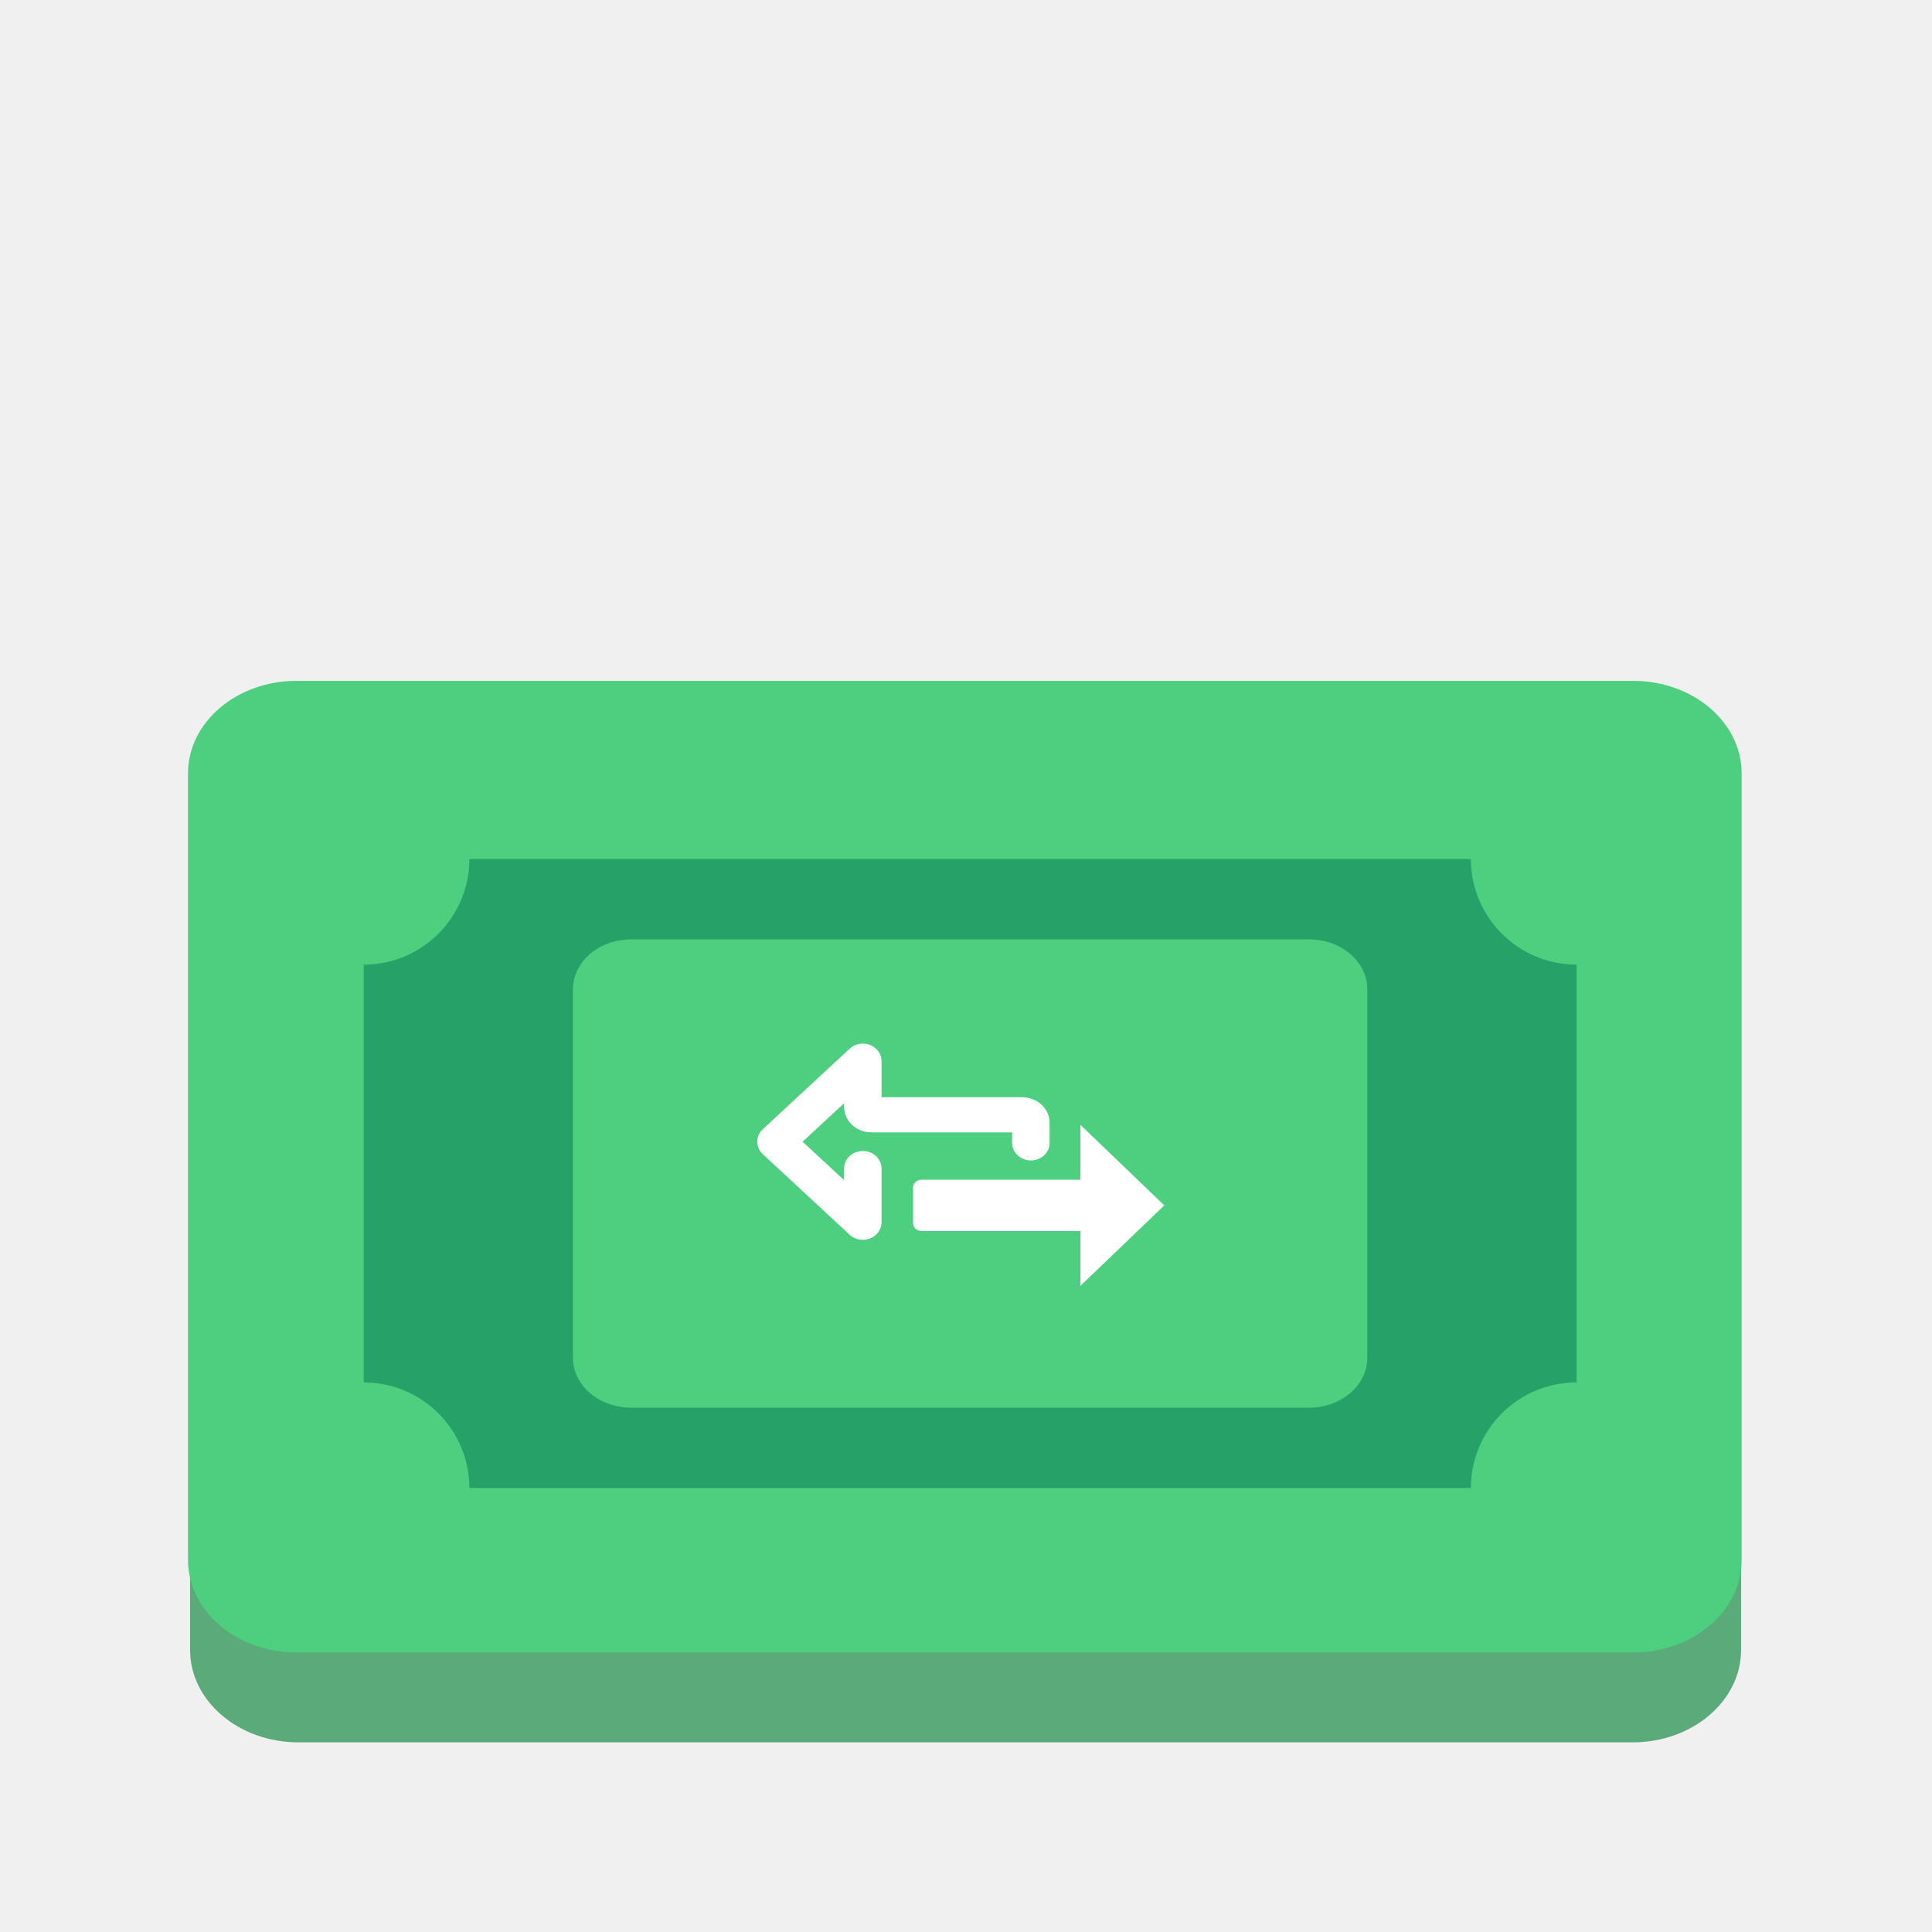
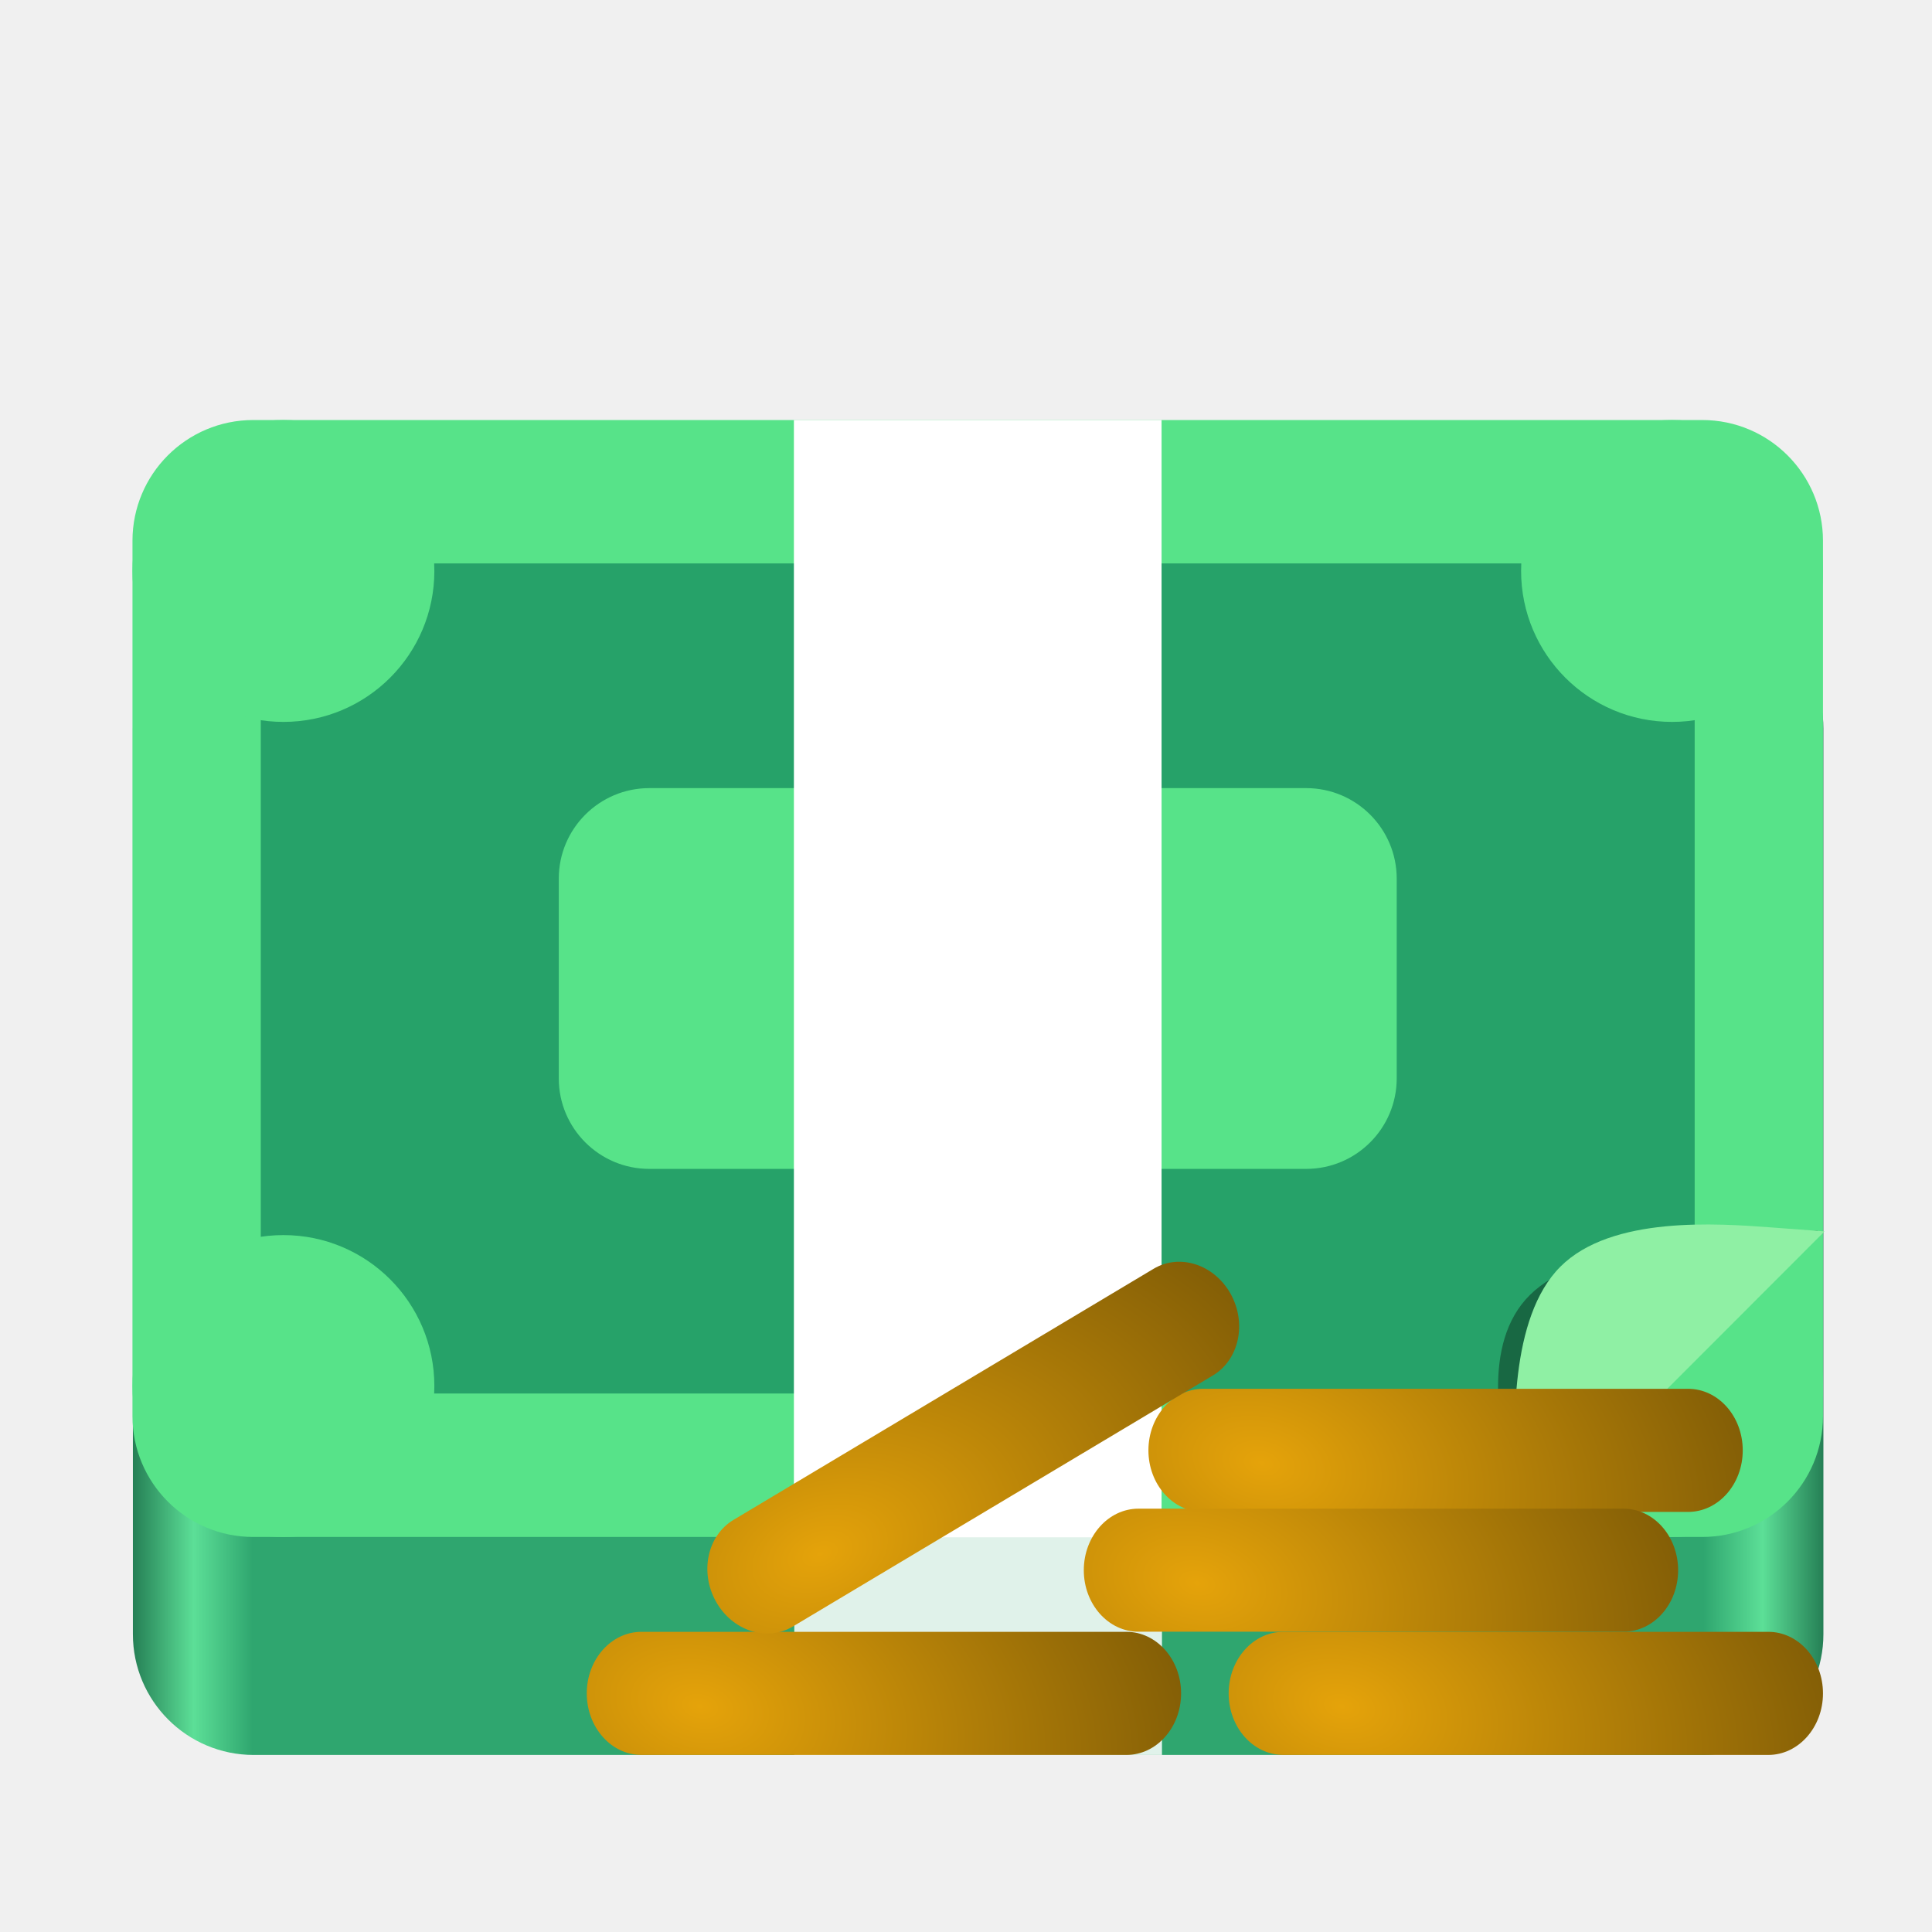
- <svg xmlns="http://www.w3.org/2000/svg" height="128px" viewBox="0 0 128 128" width="128px">
-   <path d="m 19.781 51.066 h 88.383 c 3.969 0 7.188 2.746 7.188 6.133 v 52.109 c 0 3.383 -3.219 6.129 -7.188 6.129 h -88.383 c -3.973 0 -7.188 -2.746 -7.188 -6.129 v -52.109 c 0 -3.387 3.215 -6.133 7.188 -6.133 z m 0 0" fill="#118a3f" fill-opacity="0.671" />
-   <path d="m 19.645 45.109 h 88.555 c 3.969 0 7.188 2.742 7.188 6.129 v 52.109 c 0 3.387 -3.219 6.133 -7.188 6.133 h -88.555 c -3.969 0 -7.188 -2.746 -7.188 -6.133 v -52.109 c 0 -3.387 3.219 -6.129 7.188 -6.129 z m 0 0" fill="#4ccf7e" />
-   <path d="m 31.629 56.906 h 65.293 c 4.156 0 7.531 2.934 7.531 6.551 v 28.586 c 0 3.617 -3.375 6.547 -7.531 6.547 h -65.293 c -4.16 0 -7.531 -2.93 -7.531 -6.547 v -28.586 c 0 -3.617 3.371 -6.551 7.531 -6.551 z m 0 0" fill="#26a269" />
-   <g fill="#4ccf7e">
-     <path d="m 31.098 56.91 c 0 3.867 -3.133 7 -7 7 c -3.863 0 -7 -3.133 -7 -7 c 0 -3.867 3.137 -7 7 -7 c 3.867 0 7 3.133 7 7 z m 0 0" />
-     <path d="m 111.449 56.91 c 0 3.867 -3.133 7 -7 7 c -3.867 0 -7 -3.133 -7 -7 c 0 -3.867 3.133 -7 7 -7 c 3.867 0 7 3.133 7 7 z m 0 0" />
-     <path d="m 31.098 98.59 c 0 3.863 -3.133 7 -7 7 c -3.863 0 -7 -3.137 -7 -7 c 0 -3.867 3.137 -7 7 -7 c 3.867 0 7 3.133 7 7 z m 0 0" />
-     <path d="m 111.449 98.59 c 0 3.863 -3.133 7 -7 7 c -3.867 0 -7 -3.137 -7 -7 c 0 -3.867 3.133 -7 7 -7 c 3.867 0 7 3.133 7 7 z m 0 0" />
-     <path d="m 41.828 62.234 h 44.891 c 2.137 0 3.867 1.48 3.867 3.301 v 24.43 c 0 1.82 -1.73 3.297 -3.867 3.297 h -44.891 c -2.137 0 -3.867 -1.477 -3.867 -3.297 v -24.43 c 0 -1.82 1.73 -3.301 3.867 -3.301 z m 0 0" />
+ <svg xmlns="http://www.w3.org/2000/svg" xmlns:xlink="http://www.w3.org/1999/xlink" height="128px" viewBox="0 0 128 128" width="128px">
+   <linearGradient id="a" gradientUnits="userSpaceOnUse" x1="8.803" x2="120.803" y1="116.268" y2="116.268">
+     <stop offset="0" stop-color="#257f55" />
+     <stop offset="0.036" stop-color="#5cdf97" />
+     <stop offset="0.071" stop-color="#2fa66f" />
+     <stop offset="0.929" stop-color="#2fa66f" />
+     <stop offset="0.964" stop-color="#5cdf97" />
+     <stop offset="1" stop-color="#257f55" />
+   </linearGradient>
+   <linearGradient id="b" gradientUnits="userSpaceOnUse">
+     <stop offset="0" stop-color="#e5a30a" />
+     <stop offset="1" stop-color="#835e06" />
+   </linearGradient>
+   <radialGradient id="c" cx="-361.967" cy="279.617" gradientTransform="matrix(1.559088 0.28485 -0.14791 1.037577 689.2855 -90.07845)" r="21.206" xlink:href="#b" />
+   <radialGradient id="d" cx="-361.967" cy="279.617" gradientTransform="matrix(1.559088 0.284858 -0.14791 1.037608 685.0052 -82.14323)" r="21.206" xlink:href="#b" />
+   <radialGradient id="e" cx="-361.967" cy="279.617" gradientTransform="matrix(1.559088 0.28485 -0.14791 1.037578 694.6 -73.97475)" r="21.206" xlink:href="#b" />
+   <radialGradient id="f" cx="-361.967" cy="279.617" gradientTransform="matrix(1.559081 0.284853 -0.147909 1.037587 652.0729 -73.977)" r="21.206" xlink:href="#b" />
+   <radialGradient id="g" cx="-361.967" cy="279.617" gradientTransform="matrix(1.487783 -0.560352 0.37302 0.975132 488.5647 -372.539)" r="21.206" xlink:href="#b" />
+   <path d="m 16.805 40.27 h 96 c 4.418 0 8 3.578 8 8 v 60 c 0 4.418 -3.582 8 -8 8 h -96 c -4.418 0 -8 -3.582 -8 -8 v -60 c 0 -4.422 3.582 -8 8 -8 z m 0 0" fill="url(#a)" />
+   <path d="m 16.777 27.828 h 96 c 4.418 0 8 3.582 8 8 v 58 c 0 4.418 -3.582 8 -8 8 h -96 c -4.418 0 -8 -3.582 -8 -8 v -58 c 0 -4.418 3.582 -8 8 -8 z m 0 0" fill="#57e389" />
+   <path d="m 23.277 37.328 h 83 c 3.312 0 6 2.688 6 6 v 42.996 c 0 3.316 -2.688 6 -6 6 h -83 c -3.316 0 -6 -2.684 -6 -6 v -42.996 c 0 -3.312 2.684 -6 6 -6 z m 0 0" fill="#26a269" />
+   <g fill="#57e389">
+     <path d="m 28.777 37.828 c 0 5.523 -4.477 10 -10 10 c -5.523 0 -10 -4.477 -10 -10 s 4.477 -10 10 -10 c 5.523 0 10 4.477 10 10 z m 0 0" />
+     <path d="m 120.777 37.828 c 0 5.523 -4.477 10 -10 10 c -5.523 0 -10 -4.477 -10 -10 s 4.477 -10 10 -10 c 5.523 0 10 4.477 10 10 z m 0 0" />
+     <path d="m 120.777 91.828 c 0 5.523 -4.477 10 -10 10 c -5.523 0 -10 -4.477 -10 -10 s 4.477 -10 10 -10 c 5.523 0 10 4.477 10 10 z m 0 0" />
+     <path d="m 28.777 91.828 c 0 5.523 -4.477 10 -10 10 c -5.523 0 -10 -4.477 -10 -10 s 4.477 -10 10 -10 c 5.523 0 10 4.477 10 10 z m 0 0" />
  </g>
-   <path d="m 58.86 79.539 v 3.642 l -5.521 -5.461 l 5.521 -5.461 v 3.102 c 0 0.296 0.24 0.536 0.536 0.536 h 9.607 c 0.3 0 0.54 0.24 0.54 0.54 v 1.363" fill="none" stroke="#ffffff" stroke-linecap="round" stroke-linejoin="round" stroke-width="2.383" transform="matrix(1.042157 0 0 0.977077 -4.177104 -0.297514)" />
-   <path d="m 77.137 79.859 l -5.559 5.336 v -3.637 h -10.527 c -0.309 0 -0.559 -0.234 -0.559 -0.523 v -2.348 c 0 -0.289 0.25 -0.527 0.559 -0.527 h 10.527 v -3.637 z m 0 0" fill="#ffffff" />
+   <path d="m 100.75 100.934 l -0.664 -2.977 c -0.664 -2.98 -1.996 -8.938 1.285 -12.172 c 3.281 -3.23 11.172 -3.742 15.117 -3.996 l 3.941 -0.254" fill-opacity="0.361" />
+   <path d="m 100.57 101.914 l -0.145 -3.648 c -0.145 -3.652 -0.43 -10.957 2.953 -14.344 c 3.387 -3.391 10.445 -2.863 13.973 -2.602 l 3.531 0.262" fill="#8ff0a4" />
+   <path d="m 43.02 52.215 h 43.516 c 3.312 0 6 2.688 6 6 v 13.227 c 0 3.312 -2.688 6 -6 6 h -43.516 c -3.316 0 -6 -2.688 -6 -6 v -13.227 c 0 -3.312 2.684 -6 6 -6 z m 0 0" fill="#57e389" />
+   <path d="m 52.598 27.828 h 24.359 v 74.043 h -24.359 z m 0 0" fill="#ffffff" />
+   <path d="m 52.625 116.27 h 24.359 v -14.422 h -24.359 z m 0 0" fill="#ffffff" fill-opacity="0.851" />
+   <path d="m 79.707 92.012 h 32.133 c 2 0 3.621 1.824 3.621 4.078 c 0 2.25 -1.621 4.078 -3.621 4.078 h -32.133 c -2 0 -3.621 -1.828 -3.621 -4.078 c 0 -2.254 1.621 -4.078 3.621 -4.078 z m 0 0" fill="url(#c)" />
+   <path d="m 75.426 99.953 h 32.133 c 2 0 3.621 1.828 3.621 4.078 s -1.621 4.074 -3.621 4.074 h -32.133 c -2 0 -3.621 -1.824 -3.621 -4.074 s 1.621 -4.078 3.621 -4.078 z m 0 0" fill="url(#d)" />
+   <path d="m 85.023 108.113 h 32.133 c 2 0 3.621 1.828 3.621 4.078 s -1.625 4.078 -3.621 4.078 h -32.133 c -2 0 -3.621 -1.828 -3.621 -4.078 s 1.621 -4.078 3.621 -4.078 z m 0 0" fill="url(#e)" />
+   <path d="m 42.496 108.113 h 32.137 c 1.996 0 3.617 1.828 3.617 4.078 s -1.621 4.078 -3.617 4.078 h -32.137 c -2 0 -3.621 -1.828 -3.621 -4.078 s 1.621 -4.078 3.621 -4.078 z m 0 0" fill="url(#f)" />
+   <path d="m 48.598 100.695 l 27.828 -16.633 c 1.73 -1.035 4.016 -0.293 5.105 1.656 c 1.086 1.949 0.562 4.371 -1.168 5.406 l -27.828 16.633 c -1.734 1.035 -4.02 0.293 -5.105 -1.656 c -1.086 -1.949 -0.562 -4.371 1.168 -5.406 z m 0 0" fill="url(#g)" />
</svg>
